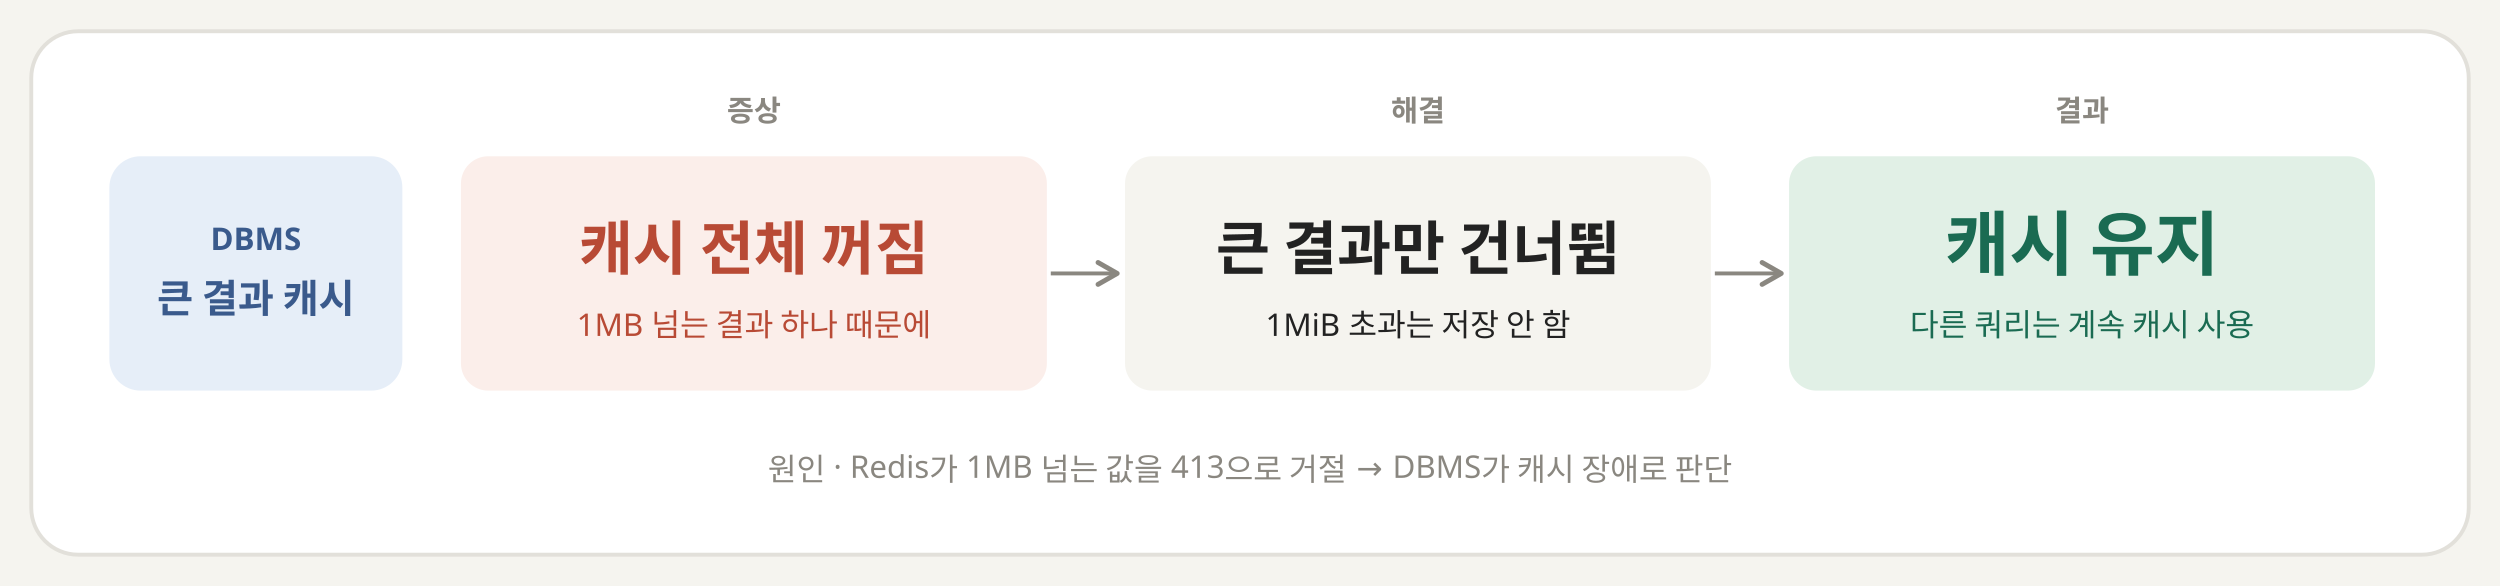
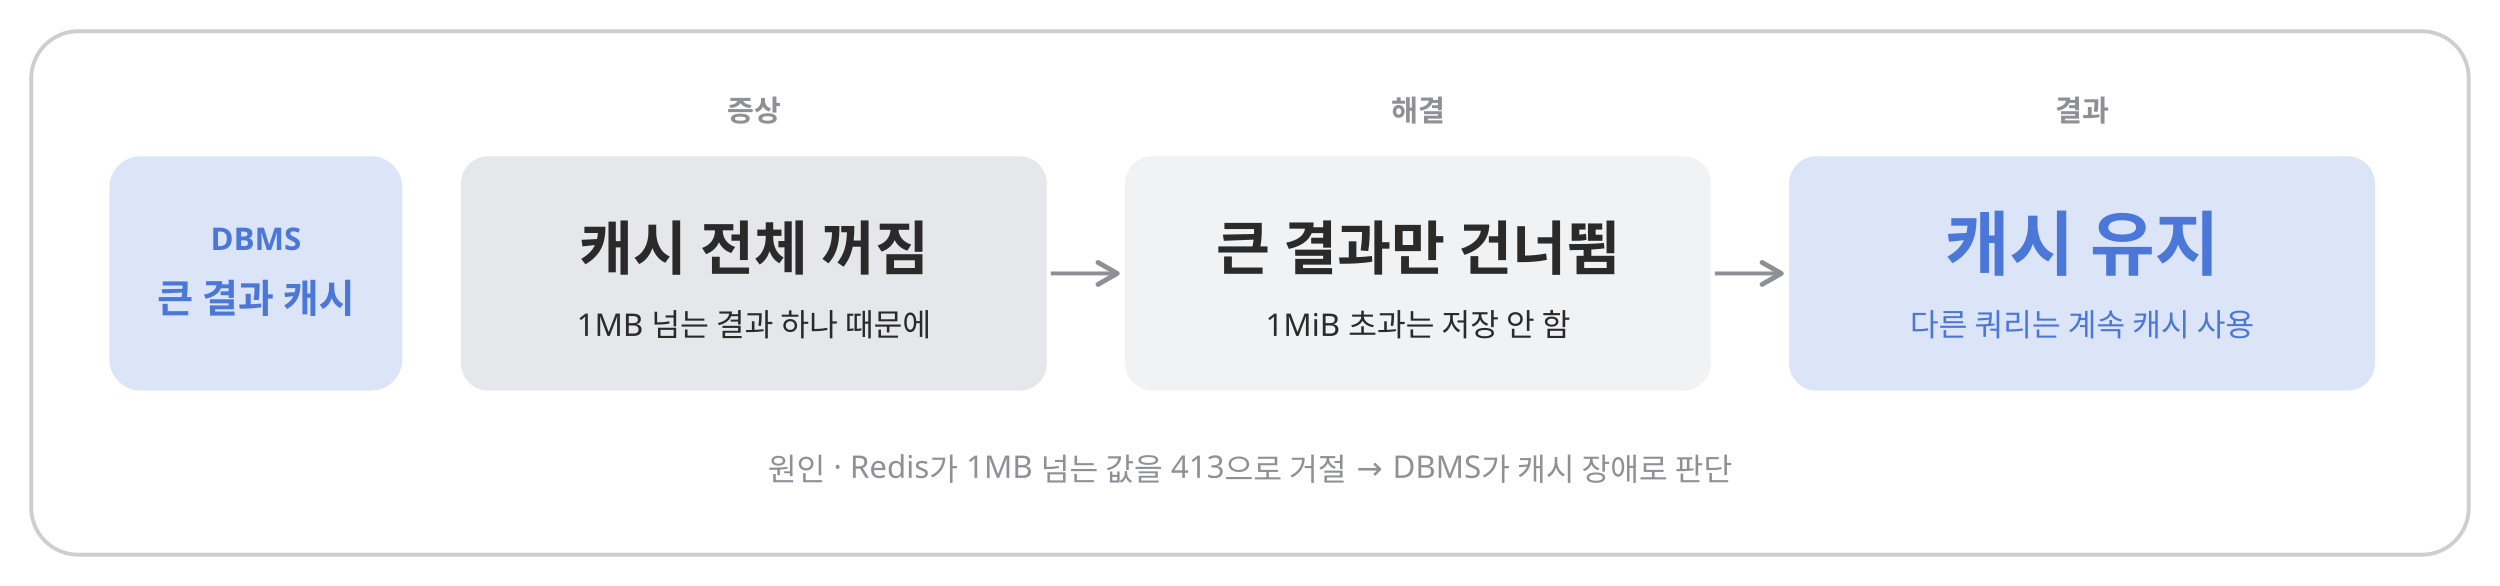
<svg xmlns="http://www.w3.org/2000/svg" width="1280" height="300" viewBox="0 0 1280 300" font-family="'Apple SD Gothic Neo','Pretendard','Noto Sans KR','Malgun Gothic',sans-serif">
  <defs>
    <marker id="a" viewBox="0 0 10 10" refX="8" refY="5" markerWidth="7" markerHeight="7" orient="auto-start-reverse">
-       <path d="M1 1L8 5L1 9" fill="none" stroke="#8a8780" stroke-width="1.8" stroke-linecap="round" stroke-linejoin="round" />
+       <path d="M1 1L8 5L1 9" fill="none" stroke="#8E9096" stroke-width="1.8" stroke-linecap="round" stroke-linejoin="round" />
    </marker>
  </defs>
-   <rect width="1280" height="300" fill="#f5f4ef" />
-   <rect x="16" y="16" width="1248" height="268" rx="24" fill="#ffffff" stroke="#e2e0da" stroke-width="2" />
-   <rect x="56" y="80" width="150" height="120" rx="16" fill="#e6eef8" />
-   <text x="131" y="128" text-anchor="middle" font-size="16" font-weight="700" fill="#3a5a8c">DBMS</text>
-   <text x="131" y="160" text-anchor="middle" font-size="20" font-weight="700" fill="#3a5a8c">큰 결과 캐시</text>
-   <text x="386" y="62" text-anchor="middle" font-size="15" font-weight="700" fill="#8a8780">증상</text>
-   <rect x="236" y="80" width="300" height="120" rx="14" fill="#fbeeea" />
-   <text x="386" y="138" text-anchor="middle" font-size="30" font-weight="700" fill="#b84a35">캐시 전체 꺼짐</text>
-   <text x="386" y="172" text-anchor="middle" font-size="16" fill="#b84a35">1MB 넘는 결과 하나 때문에</text>
-   <text x="726" y="62" text-anchor="middle" font-size="15" font-weight="700" fill="#8a8780">해결</text>
-   <rect x="576" y="80" width="300" height="120" rx="14" fill="#f5f4ef" />
-   <text x="726" y="138" text-anchor="middle" font-size="30" font-weight="700" fill="#222222">큰 결과만 건너뜀</text>
-   <text x="726" y="172" text-anchor="middle" font-size="16" fill="#222222">1MiB 초과는 저장 안 함</text>
-   <text x="1066" y="62" text-anchor="middle" font-size="15" font-weight="700" fill="#8a8780">결과</text>
-   <rect x="916" y="80" width="300" height="120" rx="14" fill="#e1f0e6" />
-   <text x="1066" y="138" text-anchor="middle" font-size="36" font-weight="700" fill="#1a6b52">캐시 유지</text>
-   <text x="1066" y="172" text-anchor="middle" font-size="16" fill="#1a6b52">다른 쿼리는 계속 캐시 사용</text>
-   <line x1="538" y1="140" x2="572" y2="140" stroke="#8a8780" stroke-width="2" marker-end="url(#a)" />
-   <line x1="878" y1="140" x2="912" y2="140" stroke="#8a8780" stroke-width="2" marker-end="url(#a)" />
-   <text x="640" y="246" text-anchor="middle" font-size="16" fill="#8a8780">원인 · Redis가 1MB 넘는 값을 413으로 거절 → DBMS가 캐시 장애로 판단</text>
+   <rect width="1280" height="300" fill="#FFFFFF" />
+   <rect x="16" y="16" width="1248" height="268" rx="24" fill="#ffffff" stroke="#CDCED1" stroke-width="2" />
+   <rect x="56" y="80" width="150" height="120" rx="16" fill="#DCE5F8" />
+   <text x="131" y="128" text-anchor="middle" font-size="16" font-weight="700" fill="#4B77D8">DBMS</text>
+   <text x="131" y="160" text-anchor="middle" font-size="20" font-weight="700" fill="#4B77D8">큰 결과 캐시</text>
+   <text x="386" y="62" text-anchor="middle" font-size="15" font-weight="700" fill="#8E9096">증상</text>
+   <rect x="236" y="80" width="300" height="120" rx="14" fill="#E6E7EA" />
+   <text x="386" y="138" text-anchor="middle" font-size="30" font-weight="700" fill="#2A2A2A">캐시 전체 꺼짐</text>
+   <text x="386" y="172" text-anchor="middle" font-size="16" fill="#2A2A2A">1MB 넘는 결과 하나 때문에</text>
+   <text x="726" y="62" text-anchor="middle" font-size="15" font-weight="700" fill="#8E9096">해결</text>
+   <rect x="576" y="80" width="300" height="120" rx="14" fill="#F1F2F4" />
+   <text x="726" y="138" text-anchor="middle" font-size="30" font-weight="700" fill="#2A2A2A">큰 결과만 건너뜀</text>
+   <text x="726" y="172" text-anchor="middle" font-size="16" fill="#2A2A2A">1MiB 초과는 저장 안 함</text>
+   <text x="1066" y="62" text-anchor="middle" font-size="15" font-weight="700" fill="#8E9096">결과</text>
+   <rect x="916" y="80" width="300" height="120" rx="14" fill="#DCE5F8" />
+   <text x="1066" y="138" text-anchor="middle" font-size="36" font-weight="700" fill="#4B77D8">캐시 유지</text>
+   <text x="1066" y="172" text-anchor="middle" font-size="16" fill="#4B77D8">다른 쿼리는 계속 캐시 사용</text>
+   <line x1="538" y1="140" x2="572" y2="140" stroke="#8E9096" stroke-width="2" marker-end="url(#a)" />
+   <line x1="878" y1="140" x2="912" y2="140" stroke="#8E9096" stroke-width="2" marker-end="url(#a)" />
+   <text x="640" y="246" text-anchor="middle" font-size="16" fill="#8E9096">원인 · Redis가 1MB 넘는 값을 413으로 거절 → DBMS가 캐시 장애로 판단</text>
</svg>
